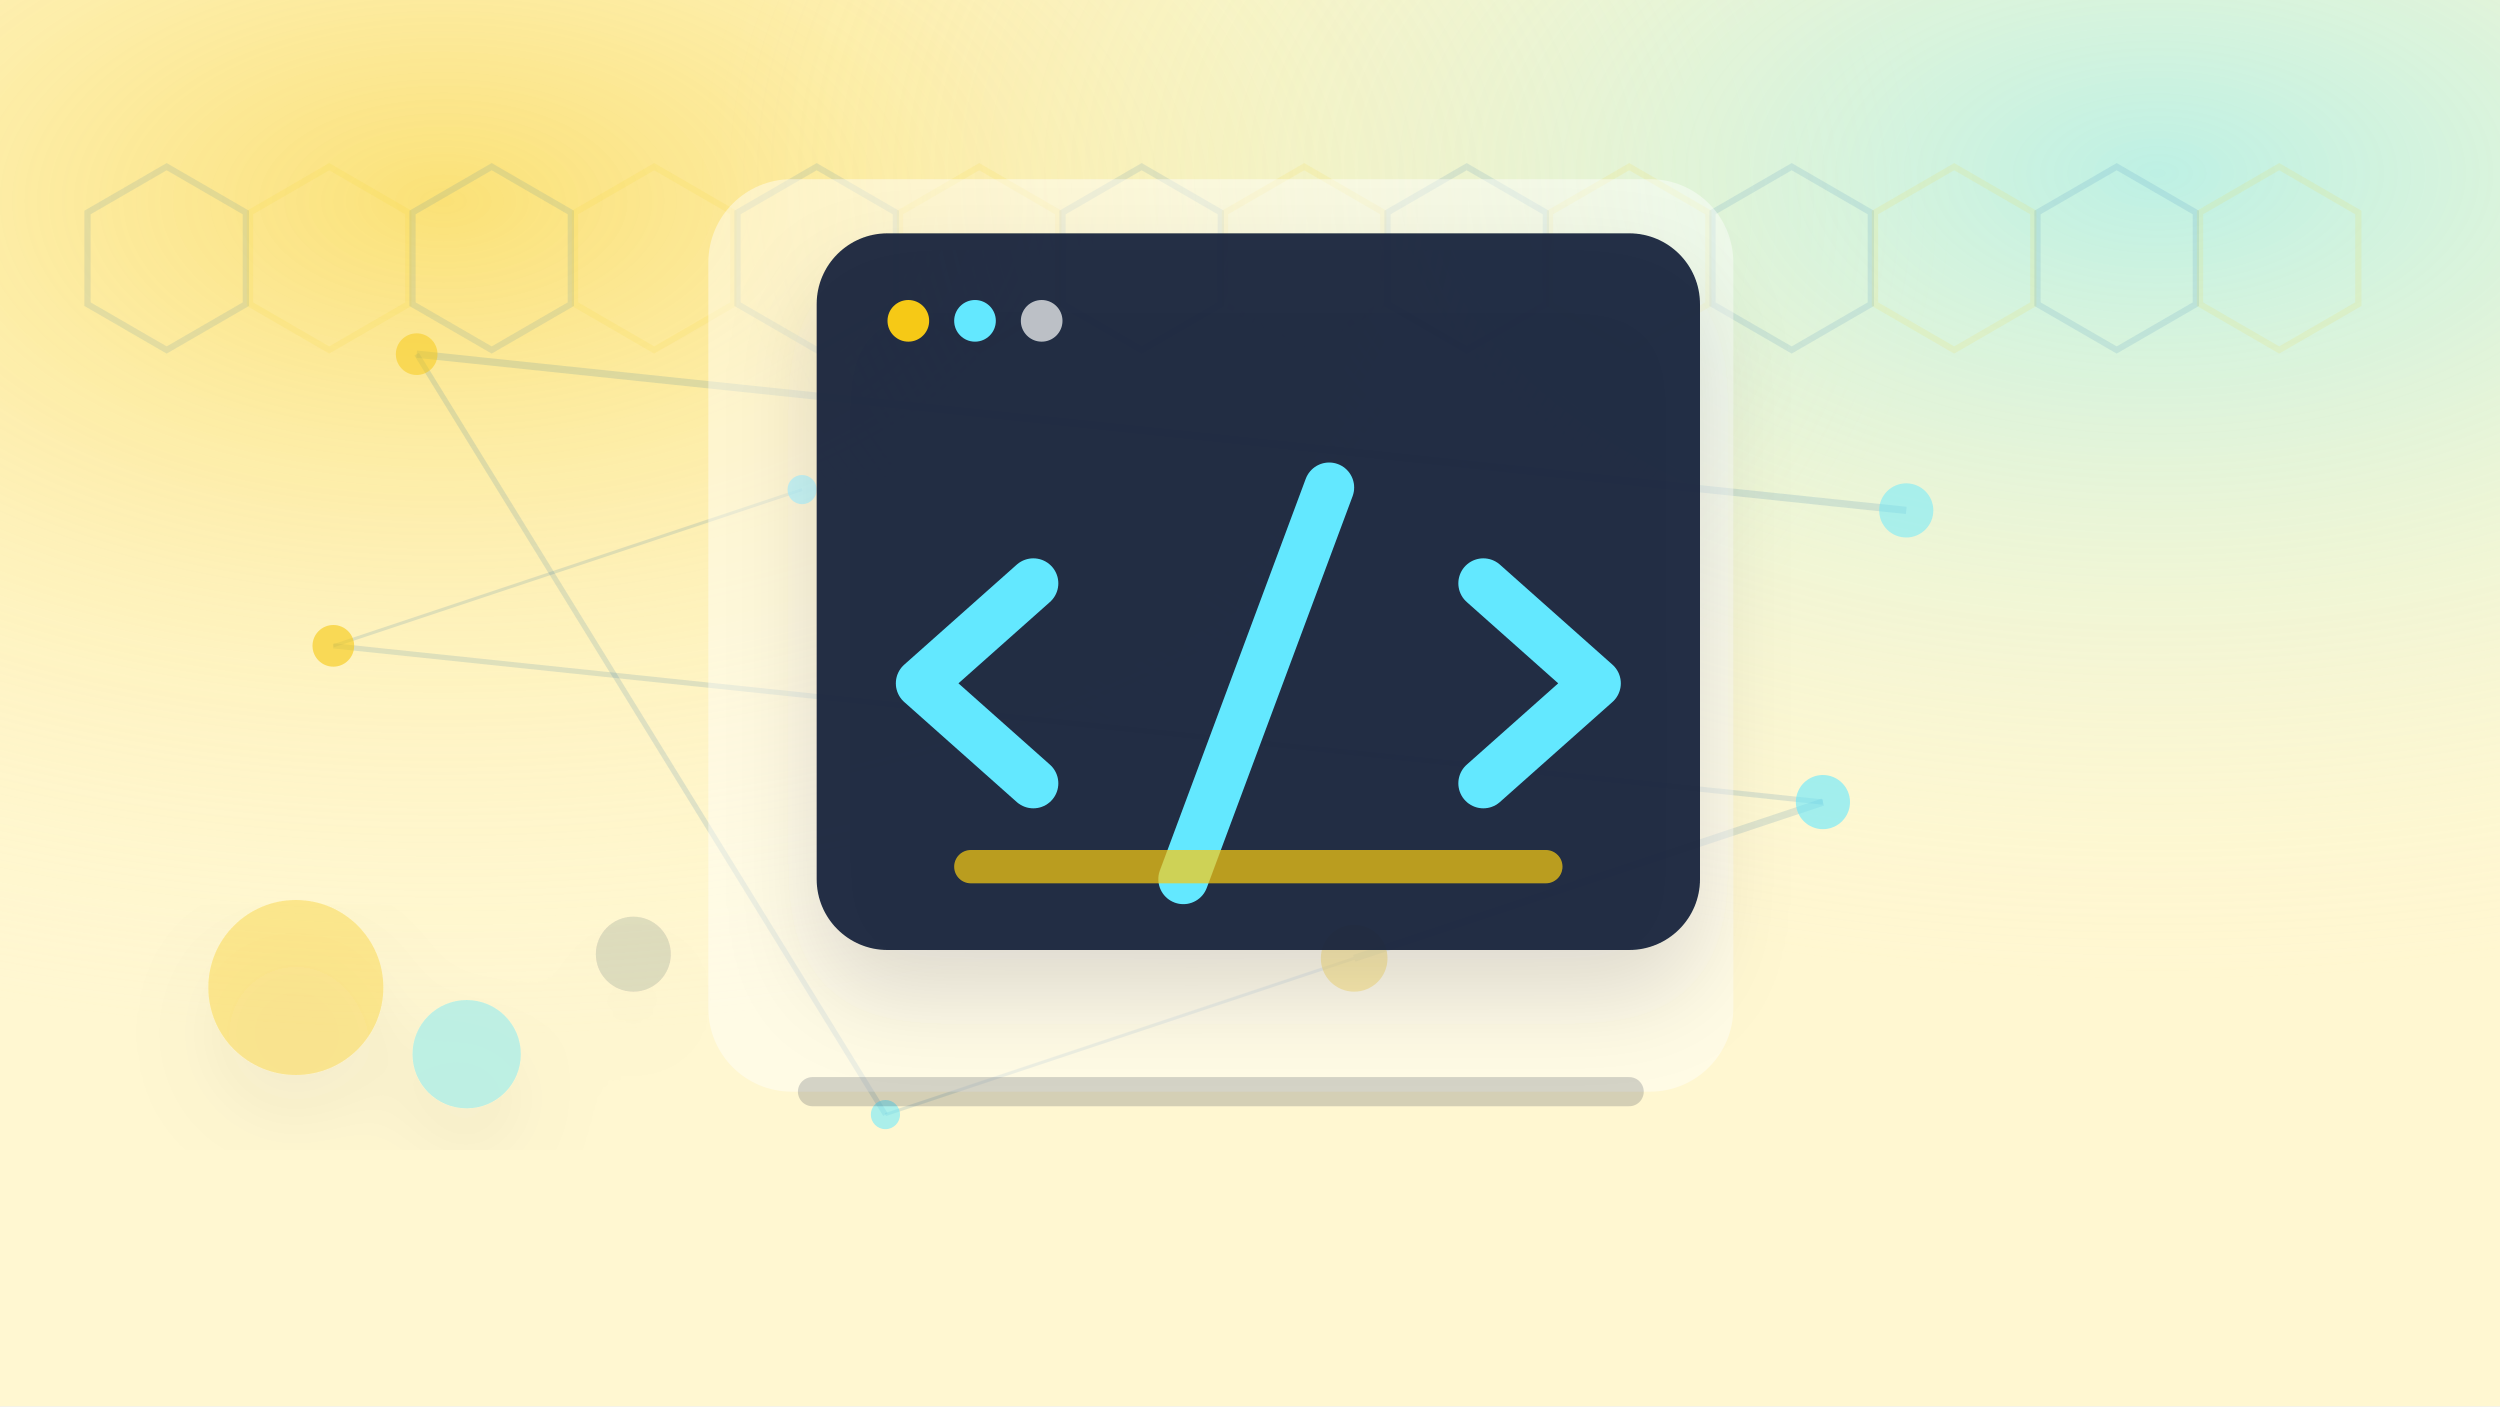
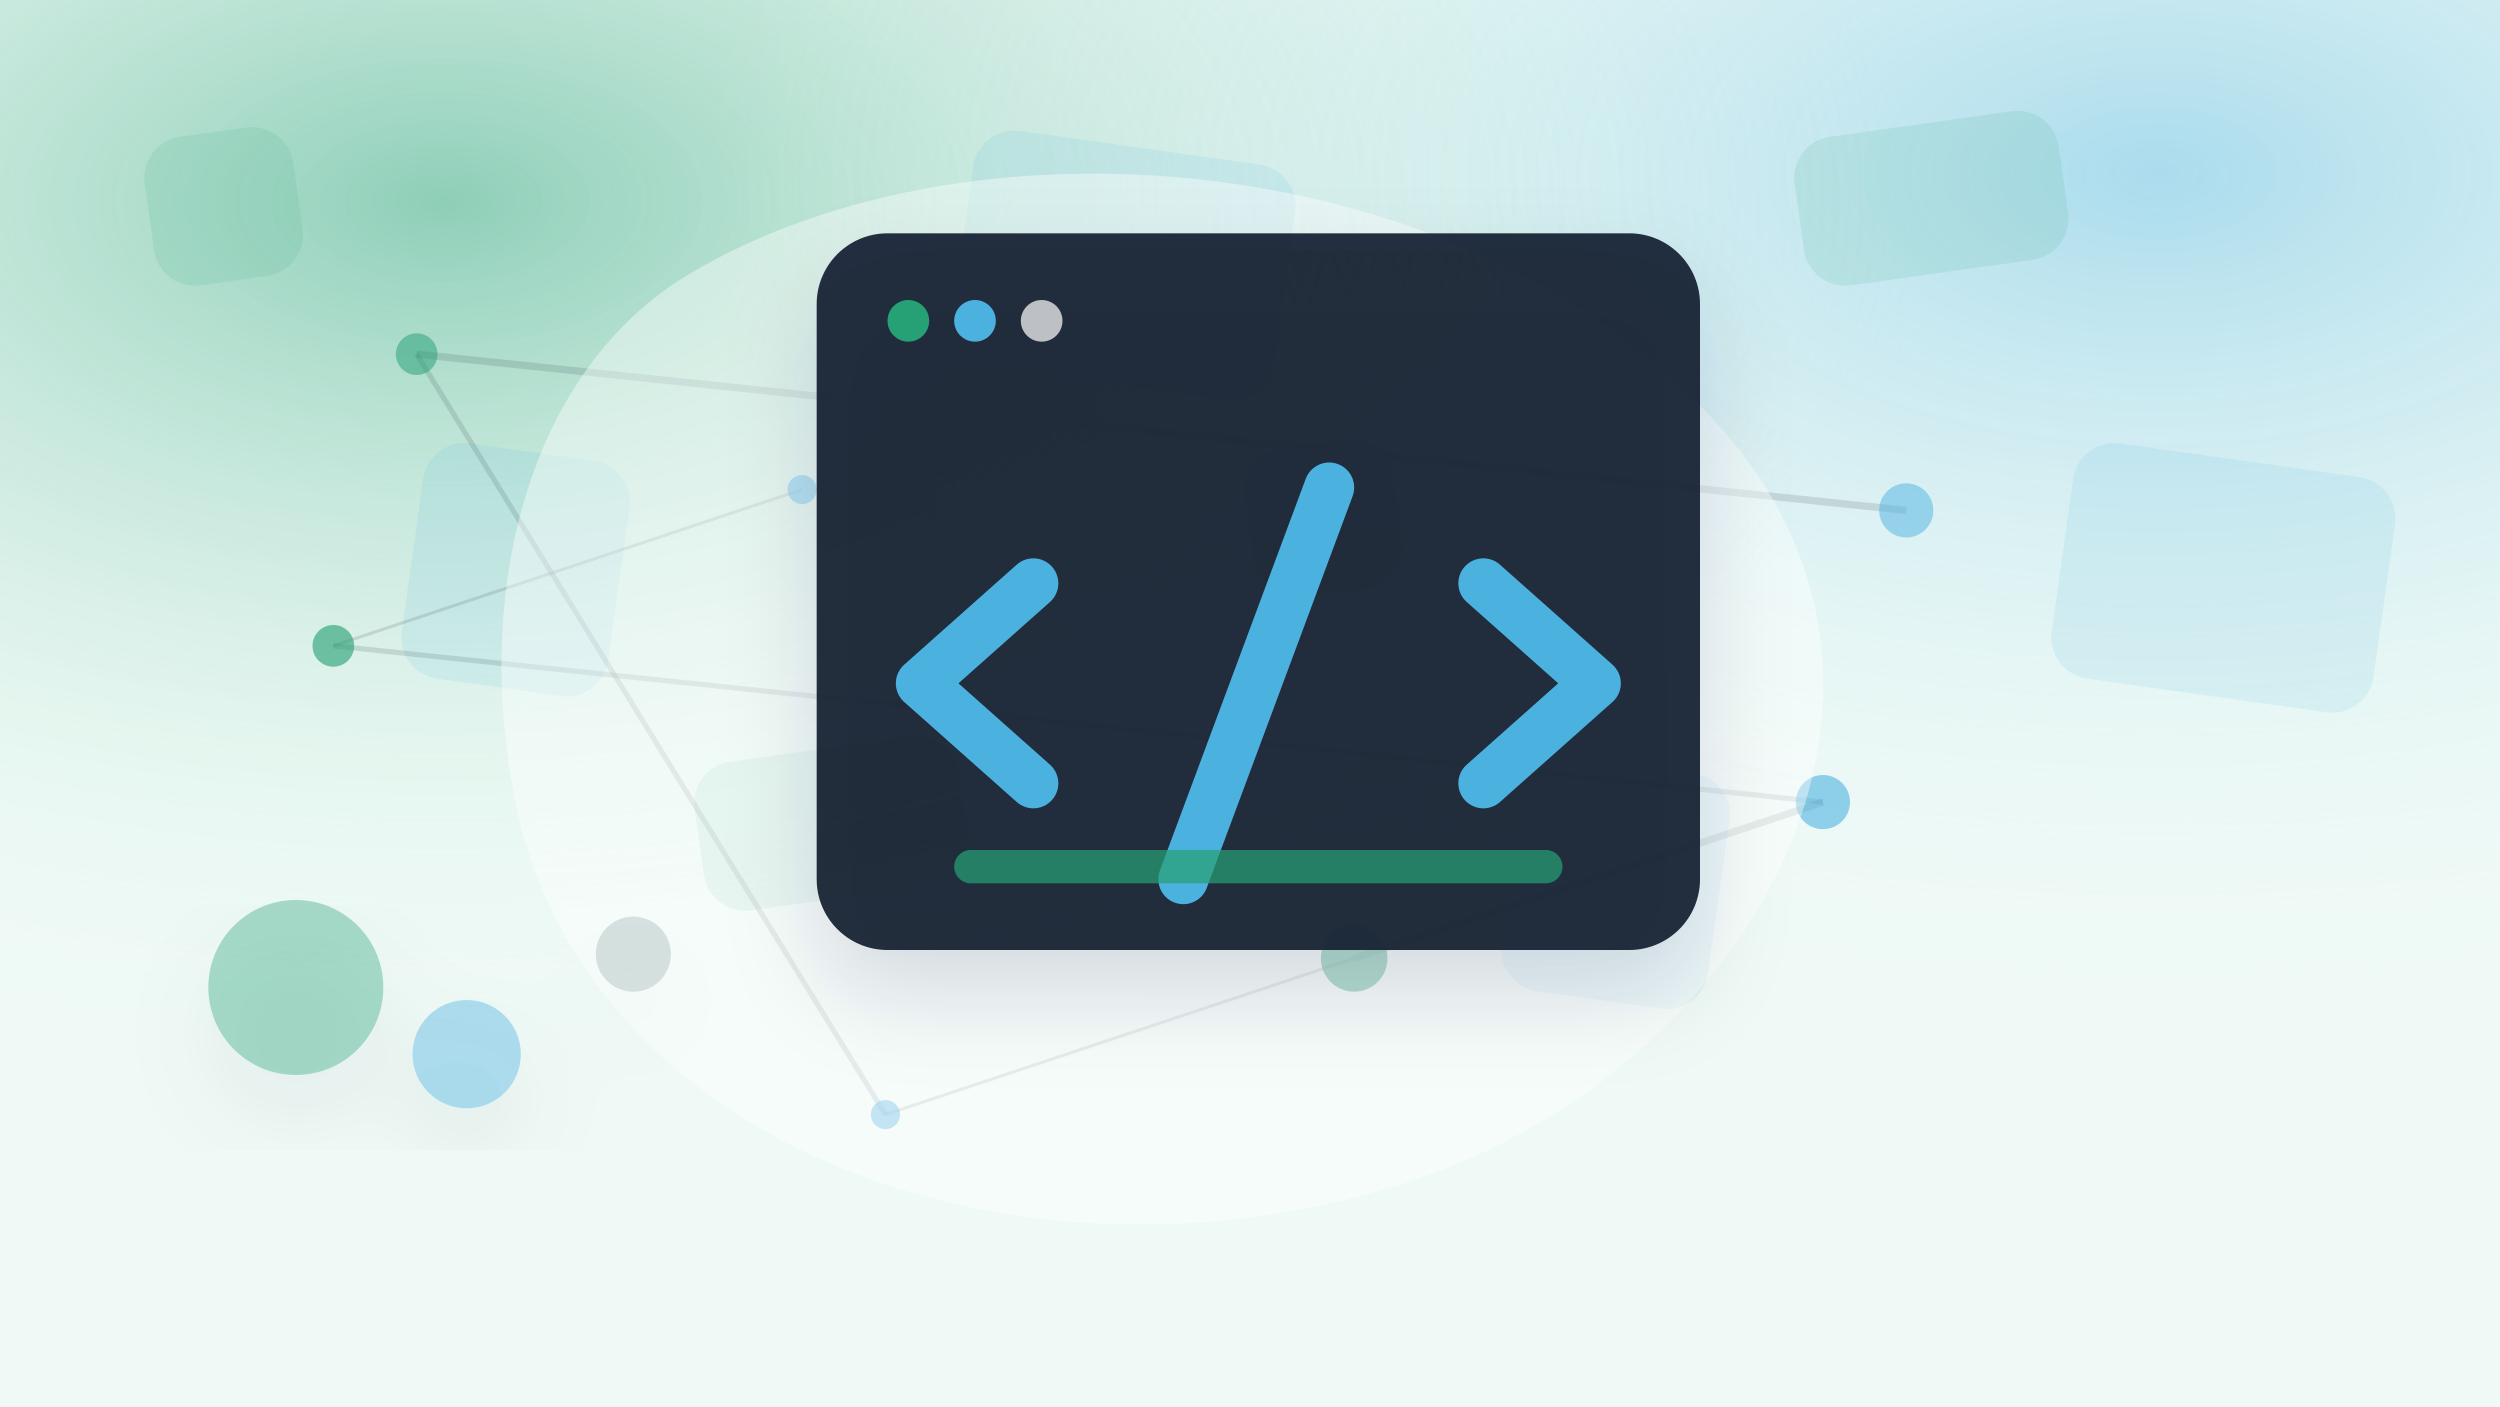
<svg xmlns="http://www.w3.org/2000/svg" width="1200" height="675" viewBox="0 0 1200 675" role="img" aria-labelledby="title desc">
  <defs>
    <radialGradient id="g1" cx="18%" cy="14%" r="60%">
-       <stop stop-color="#f6c915" stop-opacity=".48" />
-       <stop offset="1" stop-color="#fff7d1" stop-opacity="0" />
+       <stop stop-color="#25a074" stop-opacity=".48" />
+       <stop offset="1" stop-color="#effaf6" stop-opacity="0" />
    </radialGradient>
    <radialGradient id="g2" cx="86%" cy="12%" r="58%">
-       <stop stop-color="#63e8ff" stop-opacity=".42" />
-       <stop offset="1" stop-color="#fff7d1" stop-opacity="0" />
+       <stop stop-color="#4cb2e0" stop-opacity=".42" />
+       <stop offset="1" stop-color="#effaf6" stop-opacity="0" />
    </radialGradient>
    <linearGradient id="split" x1="0" x2="1">
-       <stop stop-color="#fff7d1" />
-       <stop offset=".55" stop-color="#fff7d1" />
-       <stop offset=".55" stop-color="#eef8ff" />
-       <stop offset="1" stop-color="#fff7d1" />
+       <stop stop-color="#effaf6" />
+       <stop offset=".55" stop-color="#effaf6" />
+       <stop offset=".55" stop-color="#fffdf2" />
+       <stop offset="1" stop-color="#eef8ff" />
    </linearGradient>
    <filter id="shadow" x="-20%" y="-20%" width="140%" height="140%">
      <feDropShadow dx="0" dy="22" stdDeviation="22" flood-color="#12213a" flood-opacity=".14" />
    </filter>
  </defs>
-   <rect width="1200" height="675" fill="#fff7d1" />
+   <rect width="1200" height="675" fill="#effaf6" />
  <rect width="1200" height="675" fill="url(#g1)" />
  <rect width="1200" height="675" fill="url(#g2)" />
  <g opacity=".9">
-     <path d="M80 80l38 22v44l-38 22-38-22v-44z" fill="none" stroke="#0f5fa8" stroke-opacity=".12" stroke-width="3" />
-     <path d="M158 80l38 22v44l-38 22-38-22v-44z" fill="none" stroke="#f6c915" stroke-opacity=".12" stroke-width="3" />
-     <path d="M236 80l38 22v44l-38 22-38-22v-44z" fill="none" stroke="#0f5fa8" stroke-opacity=".12" stroke-width="3" />
-     <path d="M314 80l38 22v44l-38 22-38-22v-44z" fill="none" stroke="#f6c915" stroke-opacity=".12" stroke-width="3" />
-     <path d="M392 80l38 22v44l-38 22-38-22v-44z" fill="none" stroke="#0f5fa8" stroke-opacity=".12" stroke-width="3" />
-     <path d="M470 80l38 22v44l-38 22-38-22v-44z" fill="none" stroke="#f6c915" stroke-opacity=".12" stroke-width="3" />
-     <path d="M548 80l38 22v44l-38 22-38-22v-44z" fill="none" stroke="#0f5fa8" stroke-opacity=".12" stroke-width="3" />
-     <path d="M626 80l38 22v44l-38 22-38-22v-44z" fill="none" stroke="#f6c915" stroke-opacity=".12" stroke-width="3" />
-     <path d="M704 80l38 22v44l-38 22-38-22v-44z" fill="none" stroke="#0f5fa8" stroke-opacity=".12" stroke-width="3" />
-     <path d="M782 80l38 22v44l-38 22-38-22v-44z" fill="none" stroke="#f6c915" stroke-opacity=".12" stroke-width="3" />
-     <path d="M860 80l38 22v44l-38 22-38-22v-44z" fill="none" stroke="#0f5fa8" stroke-opacity=".12" stroke-width="3" />
-     <path d="M938 80l38 22v44l-38 22-38-22v-44z" fill="none" stroke="#f6c915" stroke-opacity=".12" stroke-width="3" />
-     <path d="M1016 80l38 22v44l-38 22-38-22v-44z" fill="none" stroke="#0f5fa8" stroke-opacity=".12" stroke-width="3" />
-     <path d="M1094 80l38 22v44l-38 22-38-22v-44z" fill="none" stroke="#f6c915" stroke-opacity=".12" stroke-width="3" />
+     <rect x="70" y="64" width="72" height="72" rx="20" fill="#25a074" opacity=".13" transform="rotate(-8 100 90)" />
+     <rect x="202" y="214" width="100" height="114" rx="20" fill="#4cb2e0" opacity=".13" transform="rotate(8 232 240)" />
+     <rect x="334" y="364" width="128" height="72" rx="20" fill="#25a074" opacity=".13" transform="rotate(-8 364 390)" />
+     <rect x="466" y="64" width="156" height="114" rx="20" fill="#4cb2e0" opacity=".13" transform="rotate(8 496 90)" />
+     <rect x="598" y="214" width="72" height="72" rx="20" fill="#25a074" opacity=".13" transform="rotate(-8 628 240)" />
+     <rect x="730" y="364" width="100" height="114" rx="20" fill="#4cb2e0" opacity=".13" transform="rotate(8 760 390)" />
+     <rect x="862" y="64" width="128" height="72" rx="20" fill="#25a074" opacity=".13" transform="rotate(-8 892 90)" />
+     <rect x="994" y="214" width="156" height="114" rx="20" fill="#4cb2e0" opacity=".13" transform="rotate(8 1024 240)" />
  </g>
  <g>
-     <line x1="385" y1="235" x2="160" y2="310" stroke="#0f5fa8" stroke-opacity=".13" stroke-width="1.5" />
-     <line x1="160" y1="310" x2="875" y2="385" stroke="#0f5fa8" stroke-opacity=".13" stroke-width="2.5" />
-     <line x1="875" y1="385" x2="650" y2="460" stroke="#0f5fa8" stroke-opacity=".13" stroke-width="3.5" />
-     <line x1="650" y1="460" x2="425" y2="535" stroke="#0f5fa8" stroke-opacity=".13" stroke-width="1.5" />
-     <line x1="425" y1="535" x2="200" y2="170" stroke="#0f5fa8" stroke-opacity=".13" stroke-width="2.5" />
-     <line x1="200" y1="170" x2="915" y2="245" stroke="#0f5fa8" stroke-opacity=".13" stroke-width="3.5" />
-     <circle cx="385" cy="235" r="7" fill="#63e8ff" opacity="0.64" />
-     <circle cx="160" cy="310" r="10" fill="#f6c915" opacity="0.615" />
-     <circle cx="875" cy="385" r="13" fill="#63e8ff" opacity="0.59" />
-     <circle cx="650" cy="460" r="16" fill="#f6c915" opacity="0.565" />
-     <circle cx="425" cy="535" r="7" fill="#63e8ff" opacity="0.54" />
-     <circle cx="200" cy="170" r="10" fill="#f6c915" opacity="0.515" />
-     <circle cx="915" cy="245" r="13" fill="#63e8ff" opacity="0.49" />
+     <line x1="385" y1="235" x2="160" y2="310" stroke="#172033" stroke-opacity=".13" stroke-width="1.5" />
+     <line x1="160" y1="310" x2="875" y2="385" stroke="#172033" stroke-opacity=".13" stroke-width="2.5" />
+     <line x1="875" y1="385" x2="650" y2="460" stroke="#172033" stroke-opacity=".13" stroke-width="3.5" />
+     <line x1="650" y1="460" x2="425" y2="535" stroke="#172033" stroke-opacity=".13" stroke-width="1.5" />
+     <line x1="425" y1="535" x2="200" y2="170" stroke="#172033" stroke-opacity=".13" stroke-width="2.5" />
+     <line x1="200" y1="170" x2="915" y2="245" stroke="#172033" stroke-opacity=".13" stroke-width="3.5" />
+     <circle cx="385" cy="235" r="7" fill="#4cb2e0" opacity="0.64" />
+     <circle cx="160" cy="310" r="10" fill="#25a074" opacity="0.615" />
+     <circle cx="875" cy="385" r="13" fill="#4cb2e0" opacity="0.59" />
+     <circle cx="650" cy="460" r="16" fill="#25a074" opacity="0.565" />
+     <circle cx="425" cy="535" r="7" fill="#4cb2e0" opacity="0.54" />
+     <circle cx="200" cy="170" r="10" fill="#25a074" opacity="0.515" />
+     <circle cx="915" cy="245" r="13" fill="#4cb2e0" opacity="0.49" />
  </g>
  <g transform="translate(-300 0)">
-     <rect x="640" y="86" width="492" height="438" rx="40" fill="#fff" opacity=".44" />
-     <path d="M690 524h392" stroke="#12213a" stroke-opacity=".18" stroke-width="14" stroke-linecap="round" />
+     <path d="M630 132C770 48 1014 72 1130 210c108 128 8 302-150 356-184 62-396-12-432-178-22-104 6-210 82-256Z" fill="#fff" opacity=".42" />
  </g>
  <g transform="translate(-300 0)" filter="url(#shadow)">
    <g transform="translate(692 112)">
-       <rect x="0" y="0" width="424" height="344" rx="34" fill="#12213a" opacity=".94" />
-       <circle cx="44" cy="42" r="10" fill="#f6c915" />
-       <circle cx="76" cy="42" r="10" fill="#63e8ff" />
+       <rect x="0" y="0" width="424" height="344" rx="34" fill="#172033" opacity=".94" />
+       <circle cx="44" cy="42" r="10" fill="#25a074" />
+       <circle cx="76" cy="42" r="10" fill="#4cb2e0" />
      <circle cx="108" cy="42" r="10" fill="#fff" opacity=".7" />
-       <path d="m104 168-54 48 54 48M320 168l54 48-54 48M246 122l-70 188" fill="none" stroke="#63e8ff" stroke-width="24" stroke-linecap="round" stroke-linejoin="round" />
-       <rect x="66" y="296" width="292" height="16" rx="8" fill="#f6c915" opacity=".72" />
+       <path d="m104 168-54 48 54 48M320 168l54 48-54 48M246 122l-70 188" fill="none" stroke="#4cb2e0" stroke-width="24" stroke-linecap="round" stroke-linejoin="round" />
+       <rect x="66" y="296" width="292" height="16" rx="8" fill="#25a074" opacity=".72" />
    </g>
  </g>
  <g filter="url(#shadow)" opacity=".82">
-     <circle cx="142" cy="474" r="42" fill="#f6c915" opacity=".44" />
-     <circle cx="224" cy="506" r="26" fill="#63e8ff" opacity=".5" />
-     <circle cx="304" cy="458" r="18" fill="#12213a" opacity=".16" />
+     <circle cx="142" cy="474" r="42" fill="#25a074" opacity=".44" />
+     <circle cx="224" cy="506" r="26" fill="#4cb2e0" opacity=".5" />
+     <circle cx="304" cy="458" r="18" fill="#172033" opacity=".16" />
  </g>
</svg>
